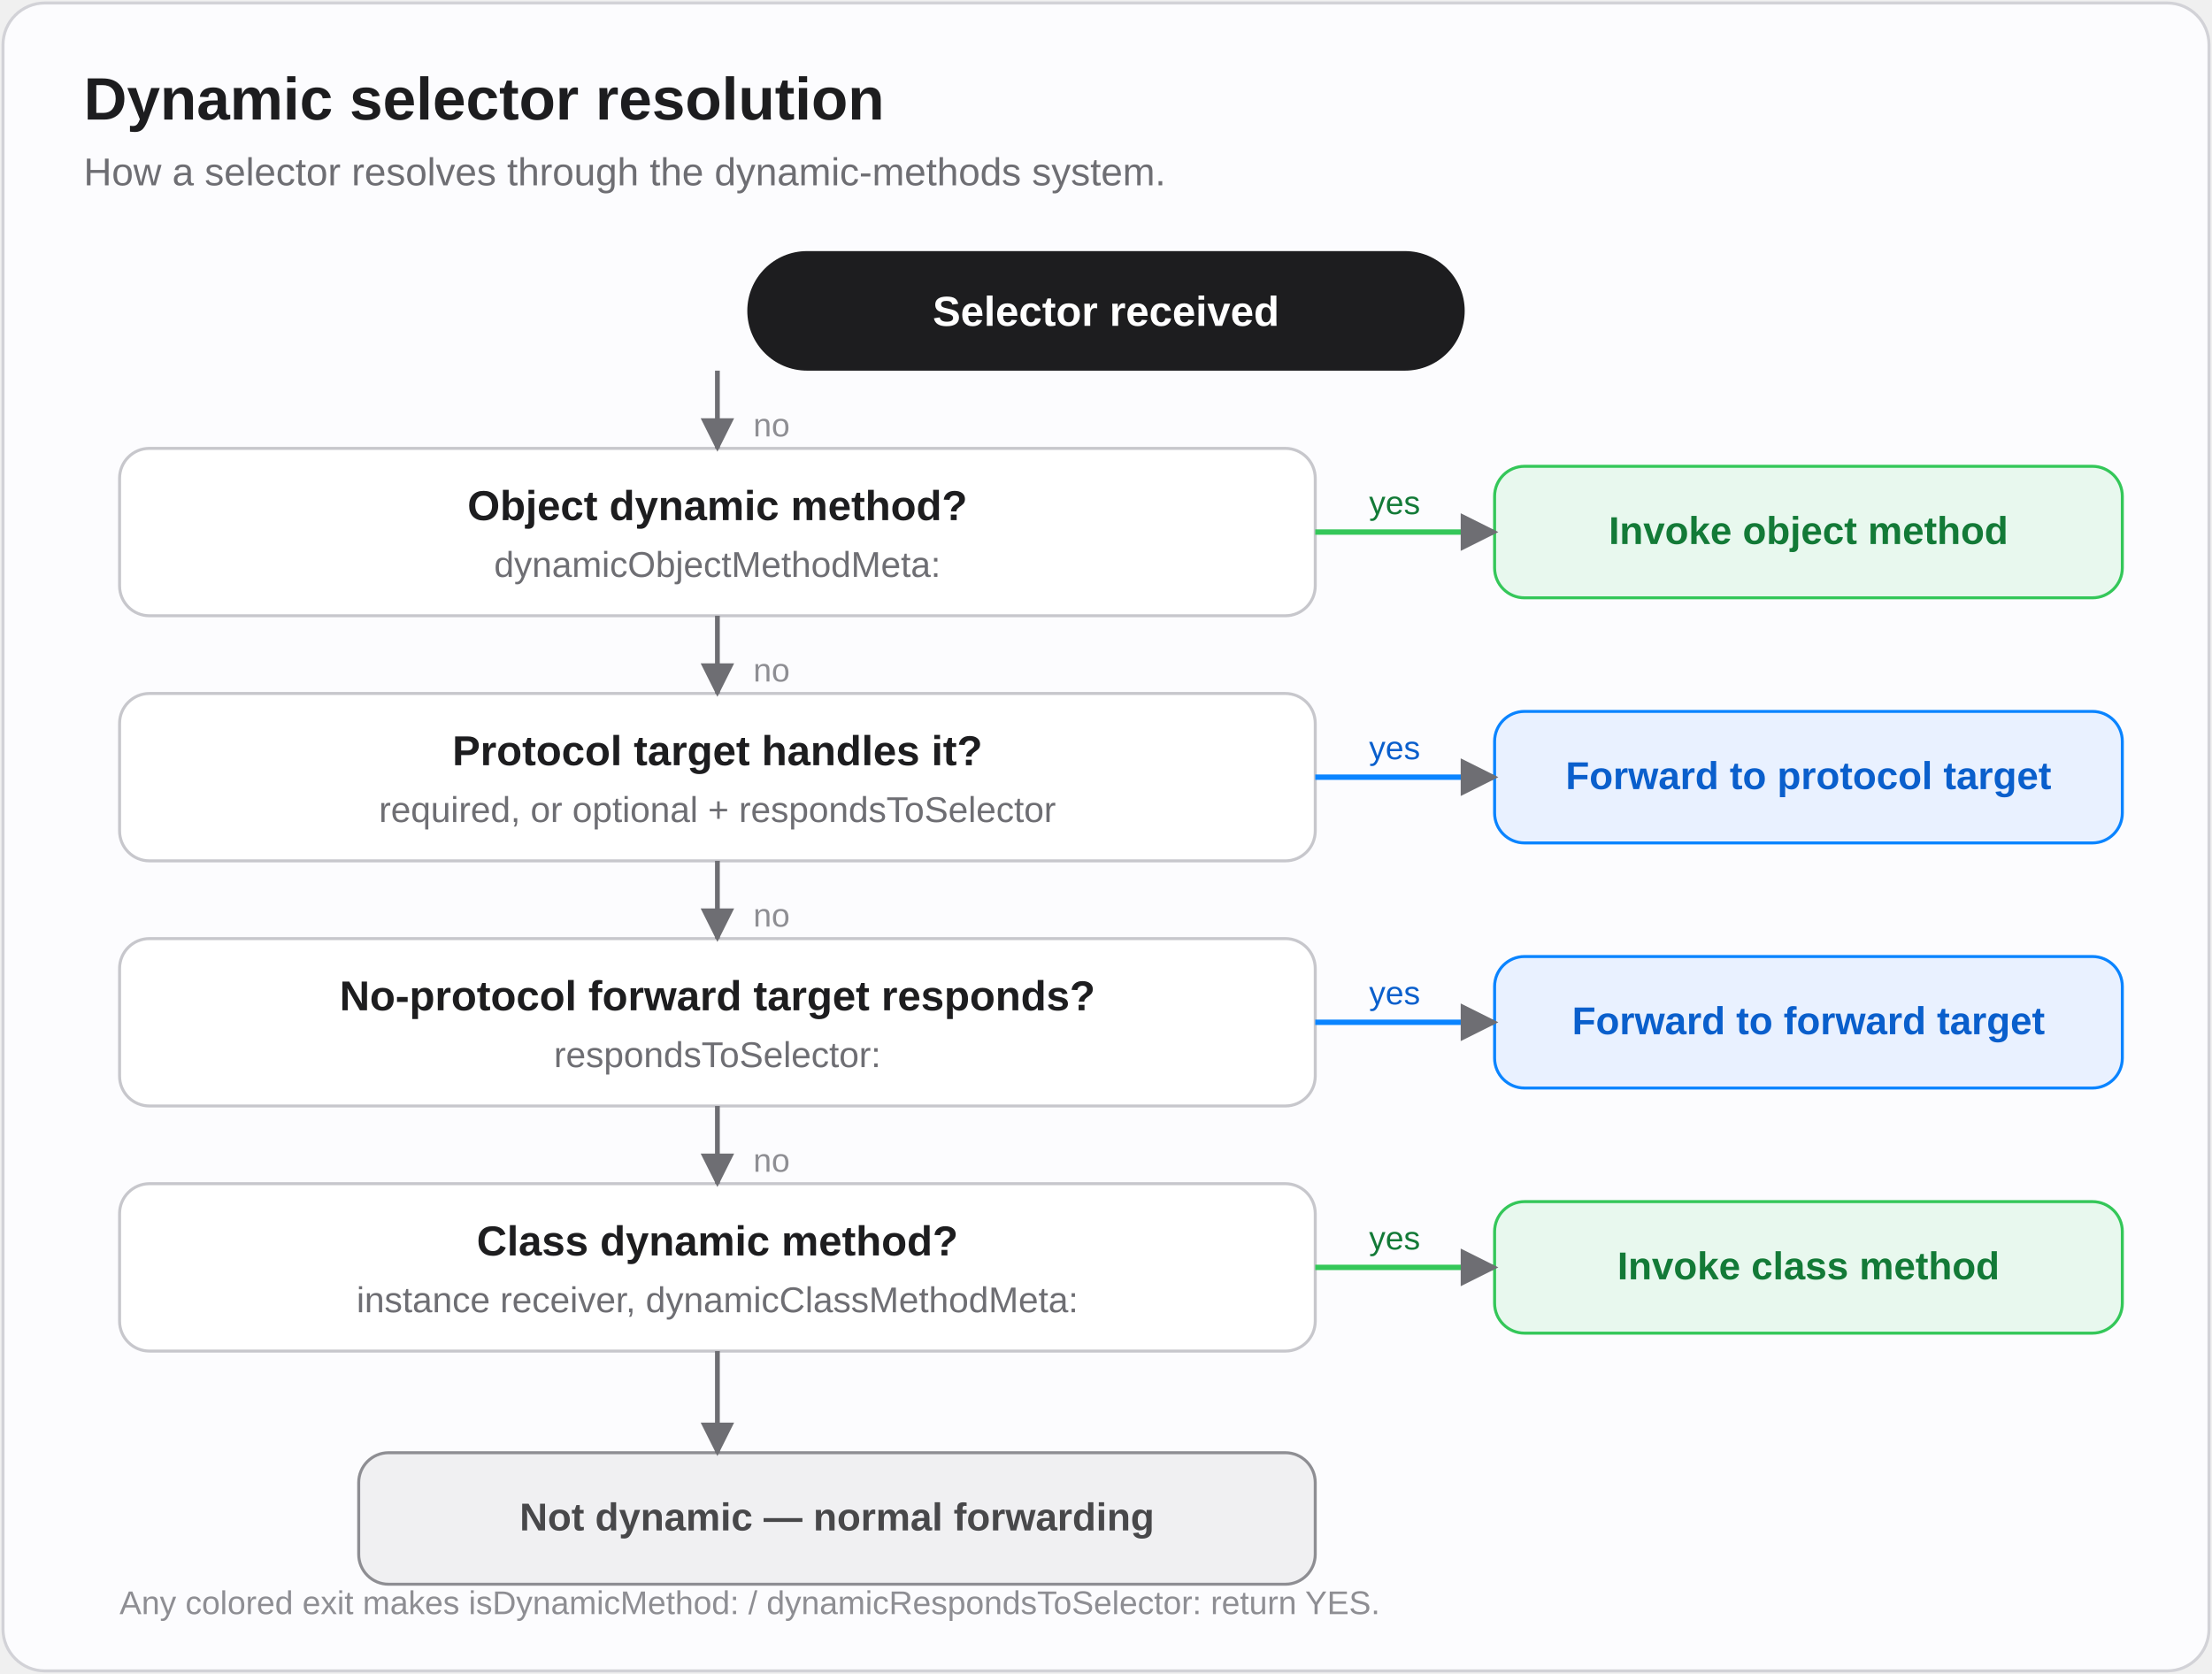
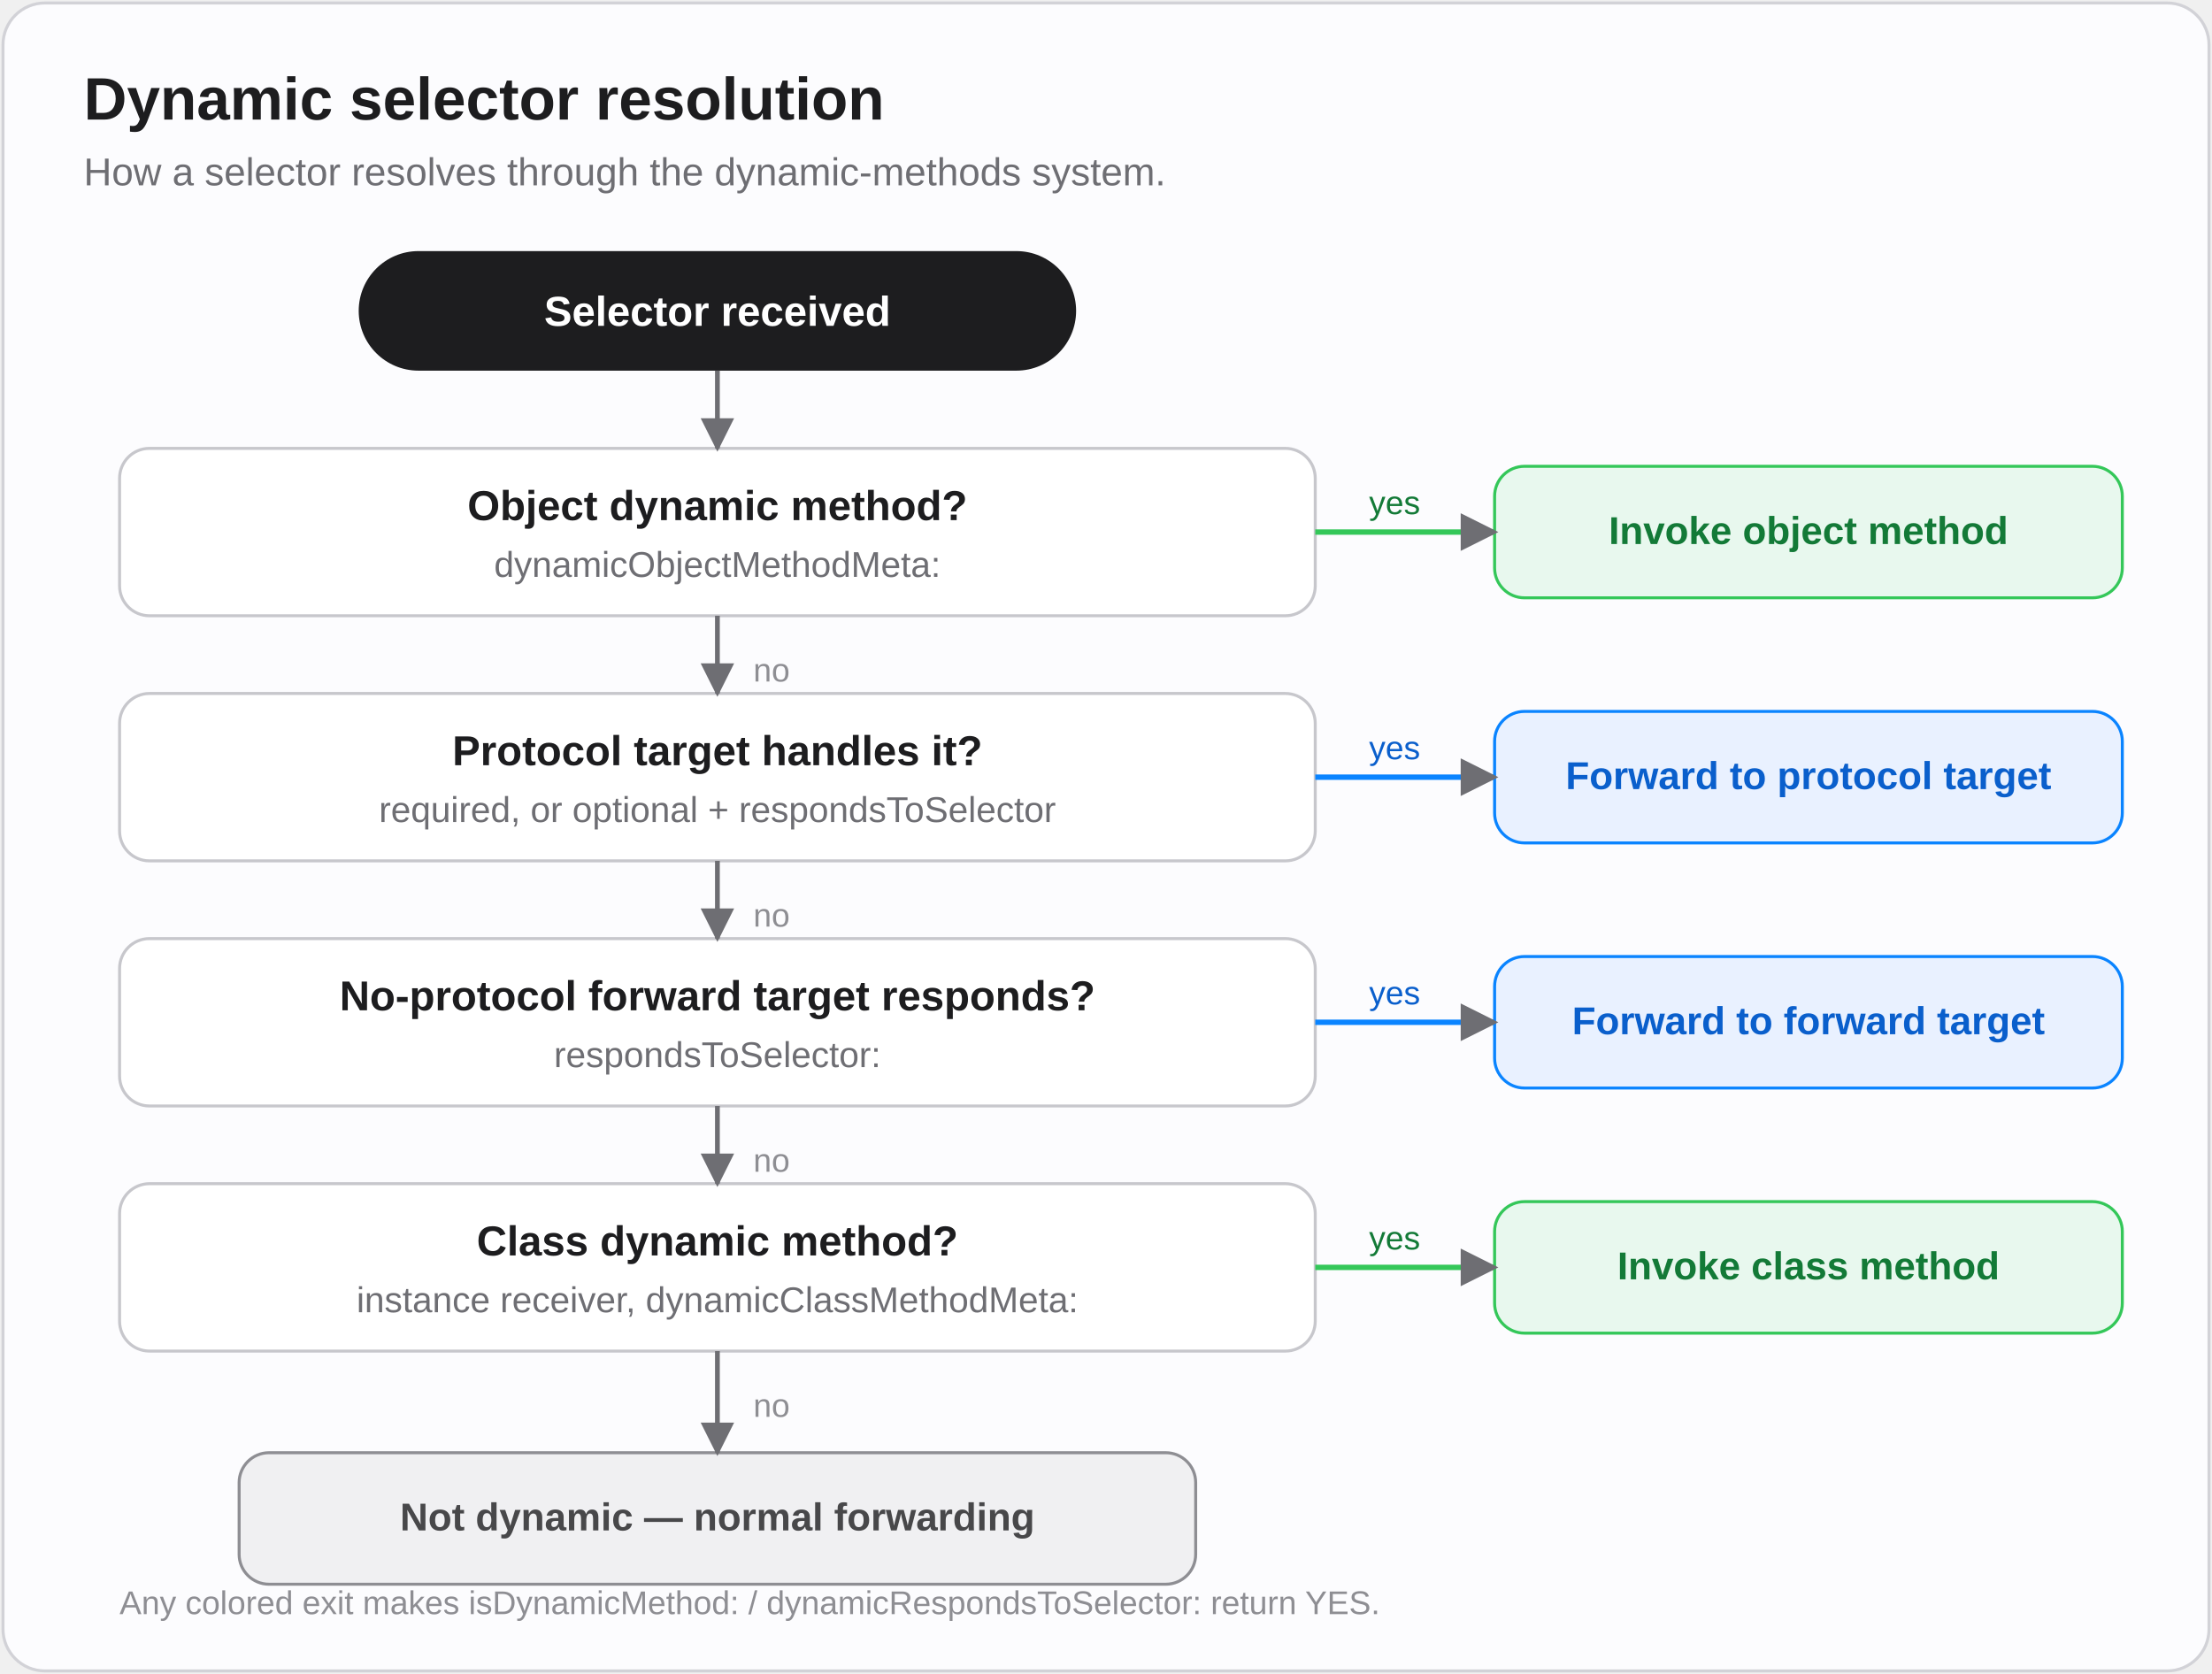
<svg xmlns="http://www.w3.org/2000/svg" viewBox="0 0 740 560" font-family="-apple-system, system-ui, 'Helvetica Neue', Arial, sans-serif">
  <defs>
    <marker id="ah" viewBox="0 0 10 10" refX="9" refY="5" markerWidth="7" markerHeight="7" orient="auto-start-reverse">
      <path d="M0,0 L10,5 L0,10 z" fill="#6E6E73" />
    </marker>
  </defs>
  <rect x="1" y="1" width="738" height="558" rx="14" fill="#FCFCFE" stroke="#D2D2D7" />
  <text x="28" y="40" font-size="20" font-weight="700" fill="#1D1D1F">Dynamic selector resolution</text>
  <text x="28" y="62" font-size="13" fill="#6E6E73">How a selector resolves through the dynamic-methods system.</text>
-   <rect x="250" y="84" width="240" height="40" rx="20" fill="#1D1D1F" />
-   <text x="370" y="109" font-size="14" font-weight="600" fill="#FFFFFF" text-anchor="middle">Selector received</text>
+   <rect x="120" y="84" width="240" height="40" rx="20" fill="#1D1D1F" />
+   <text x="240" y="109" font-size="14" font-weight="600" fill="#FFFFFF" text-anchor="middle">Selector received</text>
  <rect x="40" y="150" width="400" height="56" rx="10" fill="#FFFFFF" stroke="#C7C7CC" />
  <text x="240" y="174" font-size="14" font-weight="600" fill="#1D1D1F" text-anchor="middle">Object dynamic method?</text>
  <text x="240" y="193" font-size="12" fill="#6E6E73" text-anchor="middle">dynamicObjectMethodMeta:</text>
  <rect x="500" y="156" width="210" height="44" rx="10" fill="#E8F8EE" stroke="#34C759" />
  <text x="605" y="182" font-size="13" font-weight="600" fill="#137A37" text-anchor="middle">Invoke object method</text>
  <rect x="40" y="232" width="400" height="56" rx="10" fill="#FFFFFF" stroke="#C7C7CC" />
  <text x="240" y="256" font-size="14" font-weight="600" fill="#1D1D1F" text-anchor="middle">Protocol target handles it?</text>
  <text x="240" y="275" font-size="12" fill="#6E6E73" text-anchor="middle">required, or optional + respondsToSelector</text>
  <rect x="500" y="238" width="210" height="44" rx="10" fill="#E9F1FF" stroke="#0A84FF" />
  <text x="605" y="264" font-size="13" font-weight="600" fill="#0A5FCC" text-anchor="middle">Forward to protocol target</text>
  <rect x="40" y="314" width="400" height="56" rx="10" fill="#FFFFFF" stroke="#C7C7CC" />
  <text x="240" y="338" font-size="14" font-weight="600" fill="#1D1D1F" text-anchor="middle">No-protocol forward target responds?</text>
  <text x="240" y="357" font-size="12" fill="#6E6E73" text-anchor="middle">respondsToSelector:</text>
  <rect x="500" y="320" width="210" height="44" rx="10" fill="#E9F1FF" stroke="#0A84FF" />
  <text x="605" y="346" font-size="13" font-weight="600" fill="#0A5FCC" text-anchor="middle">Forward to forward target</text>
  <rect x="40" y="396" width="400" height="56" rx="10" fill="#FFFFFF" stroke="#C7C7CC" />
  <text x="240" y="420" font-size="14" font-weight="600" fill="#1D1D1F" text-anchor="middle">Class dynamic method?</text>
  <text x="240" y="439" font-size="12" fill="#6E6E73" text-anchor="middle">instance receiver, dynamicClassMethodMeta:</text>
  <rect x="500" y="402" width="210" height="44" rx="10" fill="#E8F8EE" stroke="#34C759" />
  <text x="605" y="428" font-size="13" font-weight="600" fill="#137A37" text-anchor="middle">Invoke class method</text>
-   <rect x="120" y="486" width="320" height="44" rx="10" fill="#F0F0F2" stroke="#8E8E93" />
-   <text x="280" y="512" font-size="13" font-weight="600" fill="#48484A" text-anchor="middle">Not dynamic — normal forwarding</text>
+   <rect x="80" y="486" width="320" height="44" rx="10" fill="#F0F0F2" stroke="#8E8E93" />
+   <text x="240" y="512" font-size="13" font-weight="600" fill="#48484A" text-anchor="middle">Not dynamic — normal forwarding</text>
  <path d="M240,124 L240,150" stroke="#6E6E73" stroke-width="1.6" fill="none" marker-end="url(#ah)" />
  <path d="M240,206 L240,232" stroke="#6E6E73" stroke-width="1.6" fill="none" marker-end="url(#ah)" />
  <path d="M240,288 L240,314" stroke="#6E6E73" stroke-width="1.6" fill="none" marker-end="url(#ah)" />
  <path d="M240,370 L240,396" stroke="#6E6E73" stroke-width="1.6" fill="none" marker-end="url(#ah)" />
  <path d="M240,452 L240,486" stroke="#6E6E73" stroke-width="1.6" fill="none" marker-end="url(#ah)" />
-   <text x="252" y="146" font-size="11" fill="#8E8E93">no</text>
  <text x="252" y="228" font-size="11" fill="#8E8E93">no</text>
  <text x="252" y="310" font-size="11" fill="#8E8E93">no</text>
  <text x="252" y="392" font-size="11" fill="#8E8E93">no</text>
+   <text x="252" y="474" font-size="11" fill="#8E8E93">no</text>
  <path d="M440,178 L500,178" stroke="#34C759" stroke-width="1.8" fill="none" marker-end="url(#ah)" />
  <path d="M440,260 L500,260" stroke="#0A84FF" stroke-width="1.8" fill="none" marker-end="url(#ah)" />
  <path d="M440,342 L500,342" stroke="#0A84FF" stroke-width="1.8" fill="none" marker-end="url(#ah)" />
  <path d="M440,424 L500,424" stroke="#34C759" stroke-width="1.8" fill="none" marker-end="url(#ah)" />
  <text x="458" y="172" font-size="11" fill="#137A37">yes</text>
  <text x="458" y="254" font-size="11" fill="#0A5FCC">yes</text>
  <text x="458" y="336" font-size="11" fill="#0A5FCC">yes</text>
  <text x="458" y="418" font-size="11" fill="#137A37">yes</text>
  <text x="40" y="540" font-size="11" fill="#8E8E93">Any colored exit makes isDynamicMethod: / dynamicRespondsToSelector: return YES.</text>
</svg>
